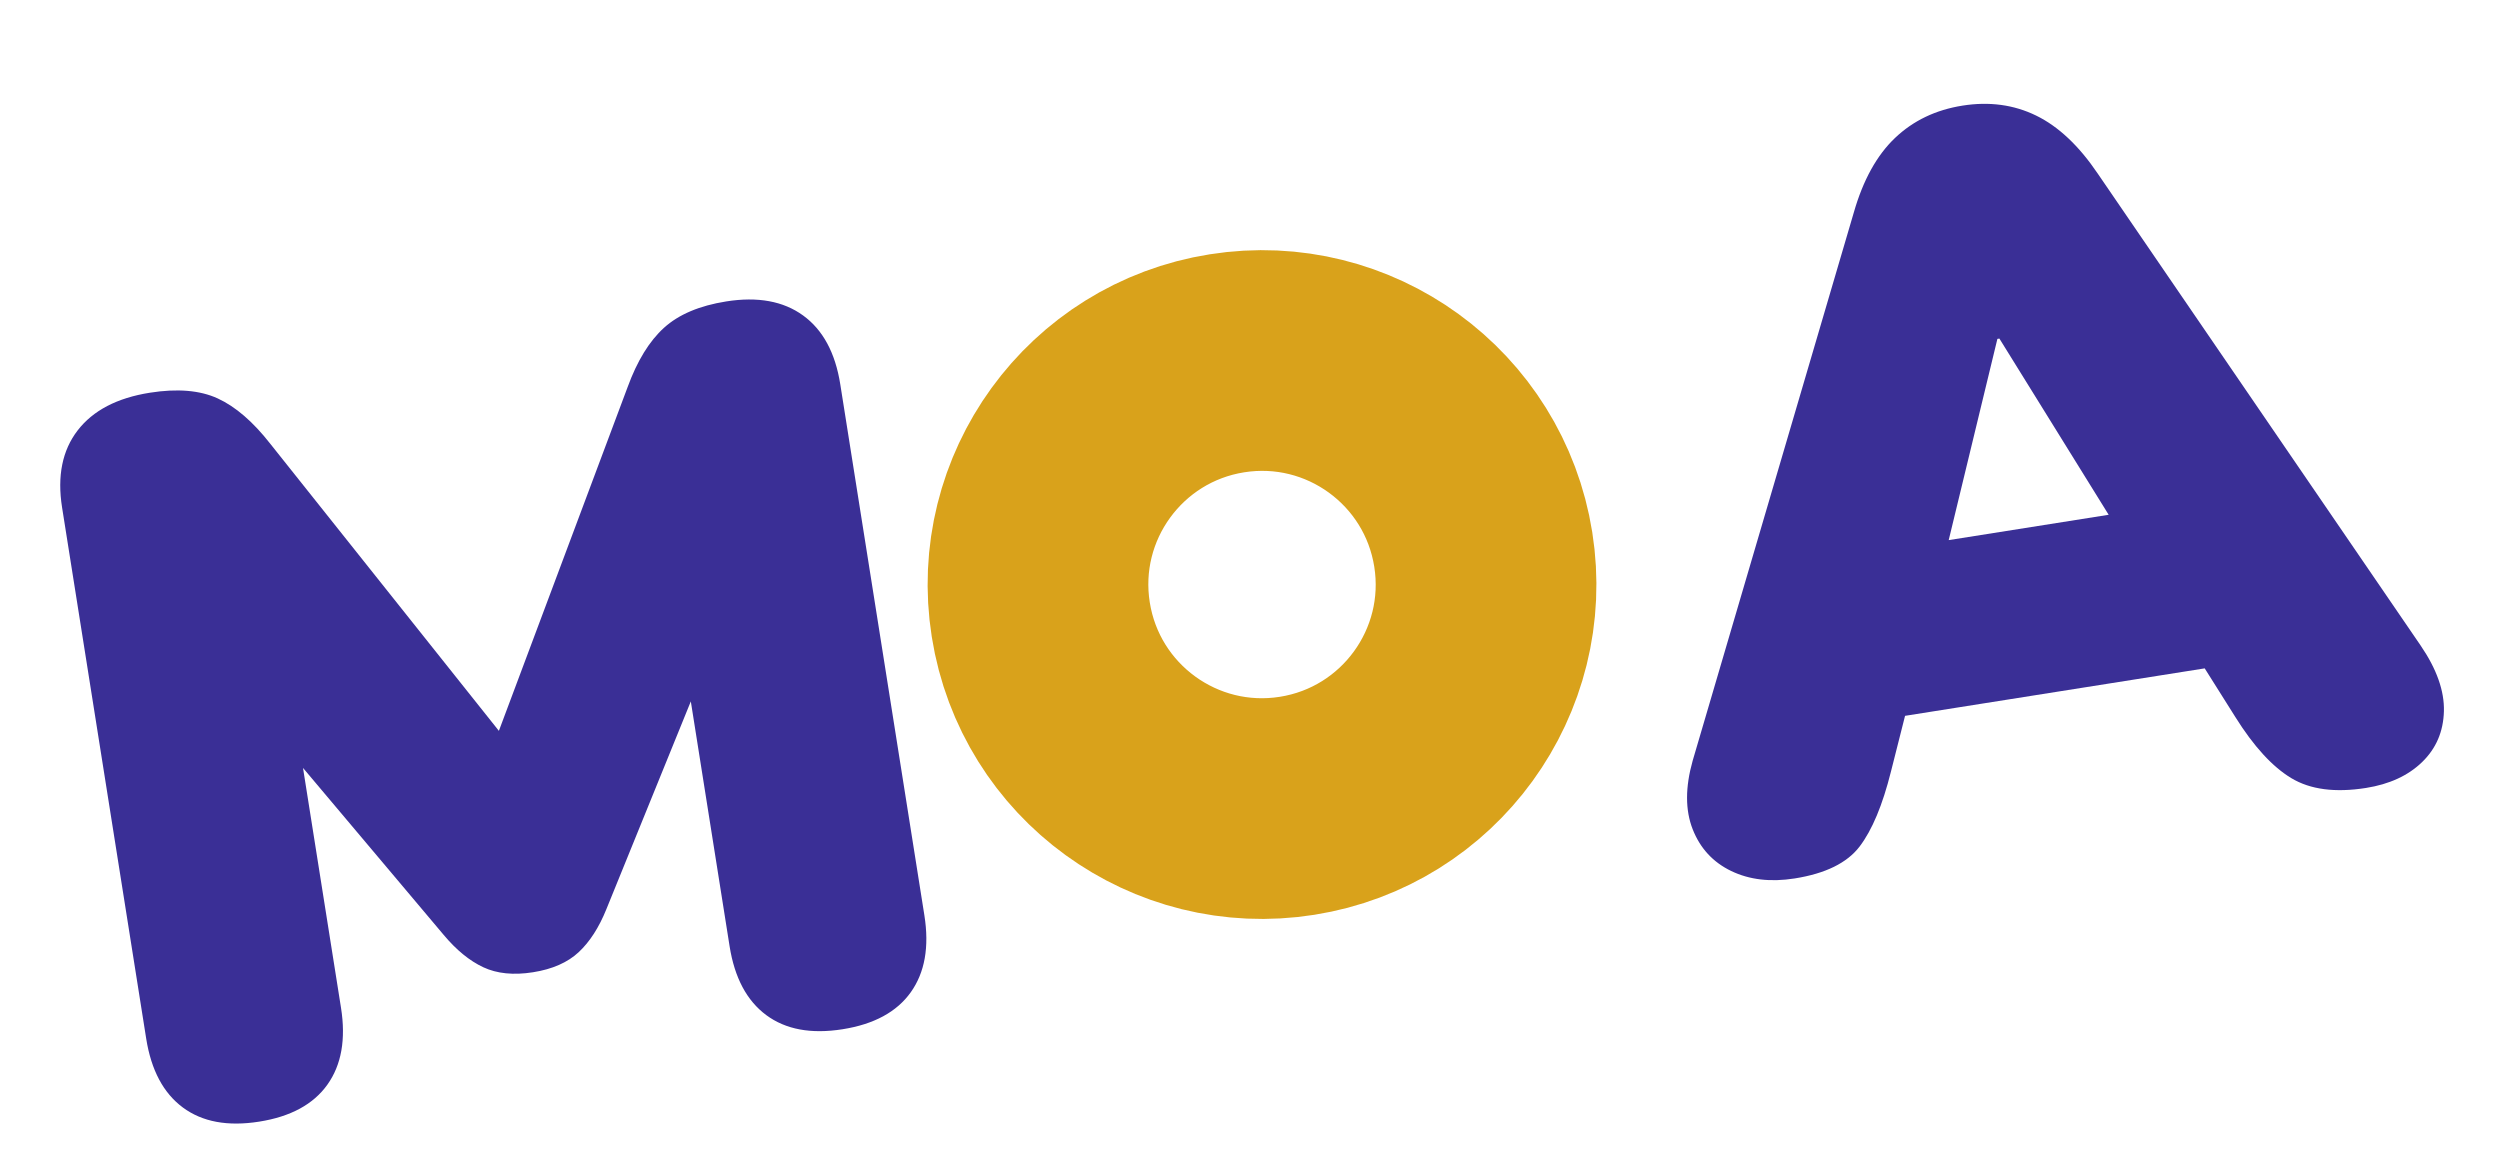
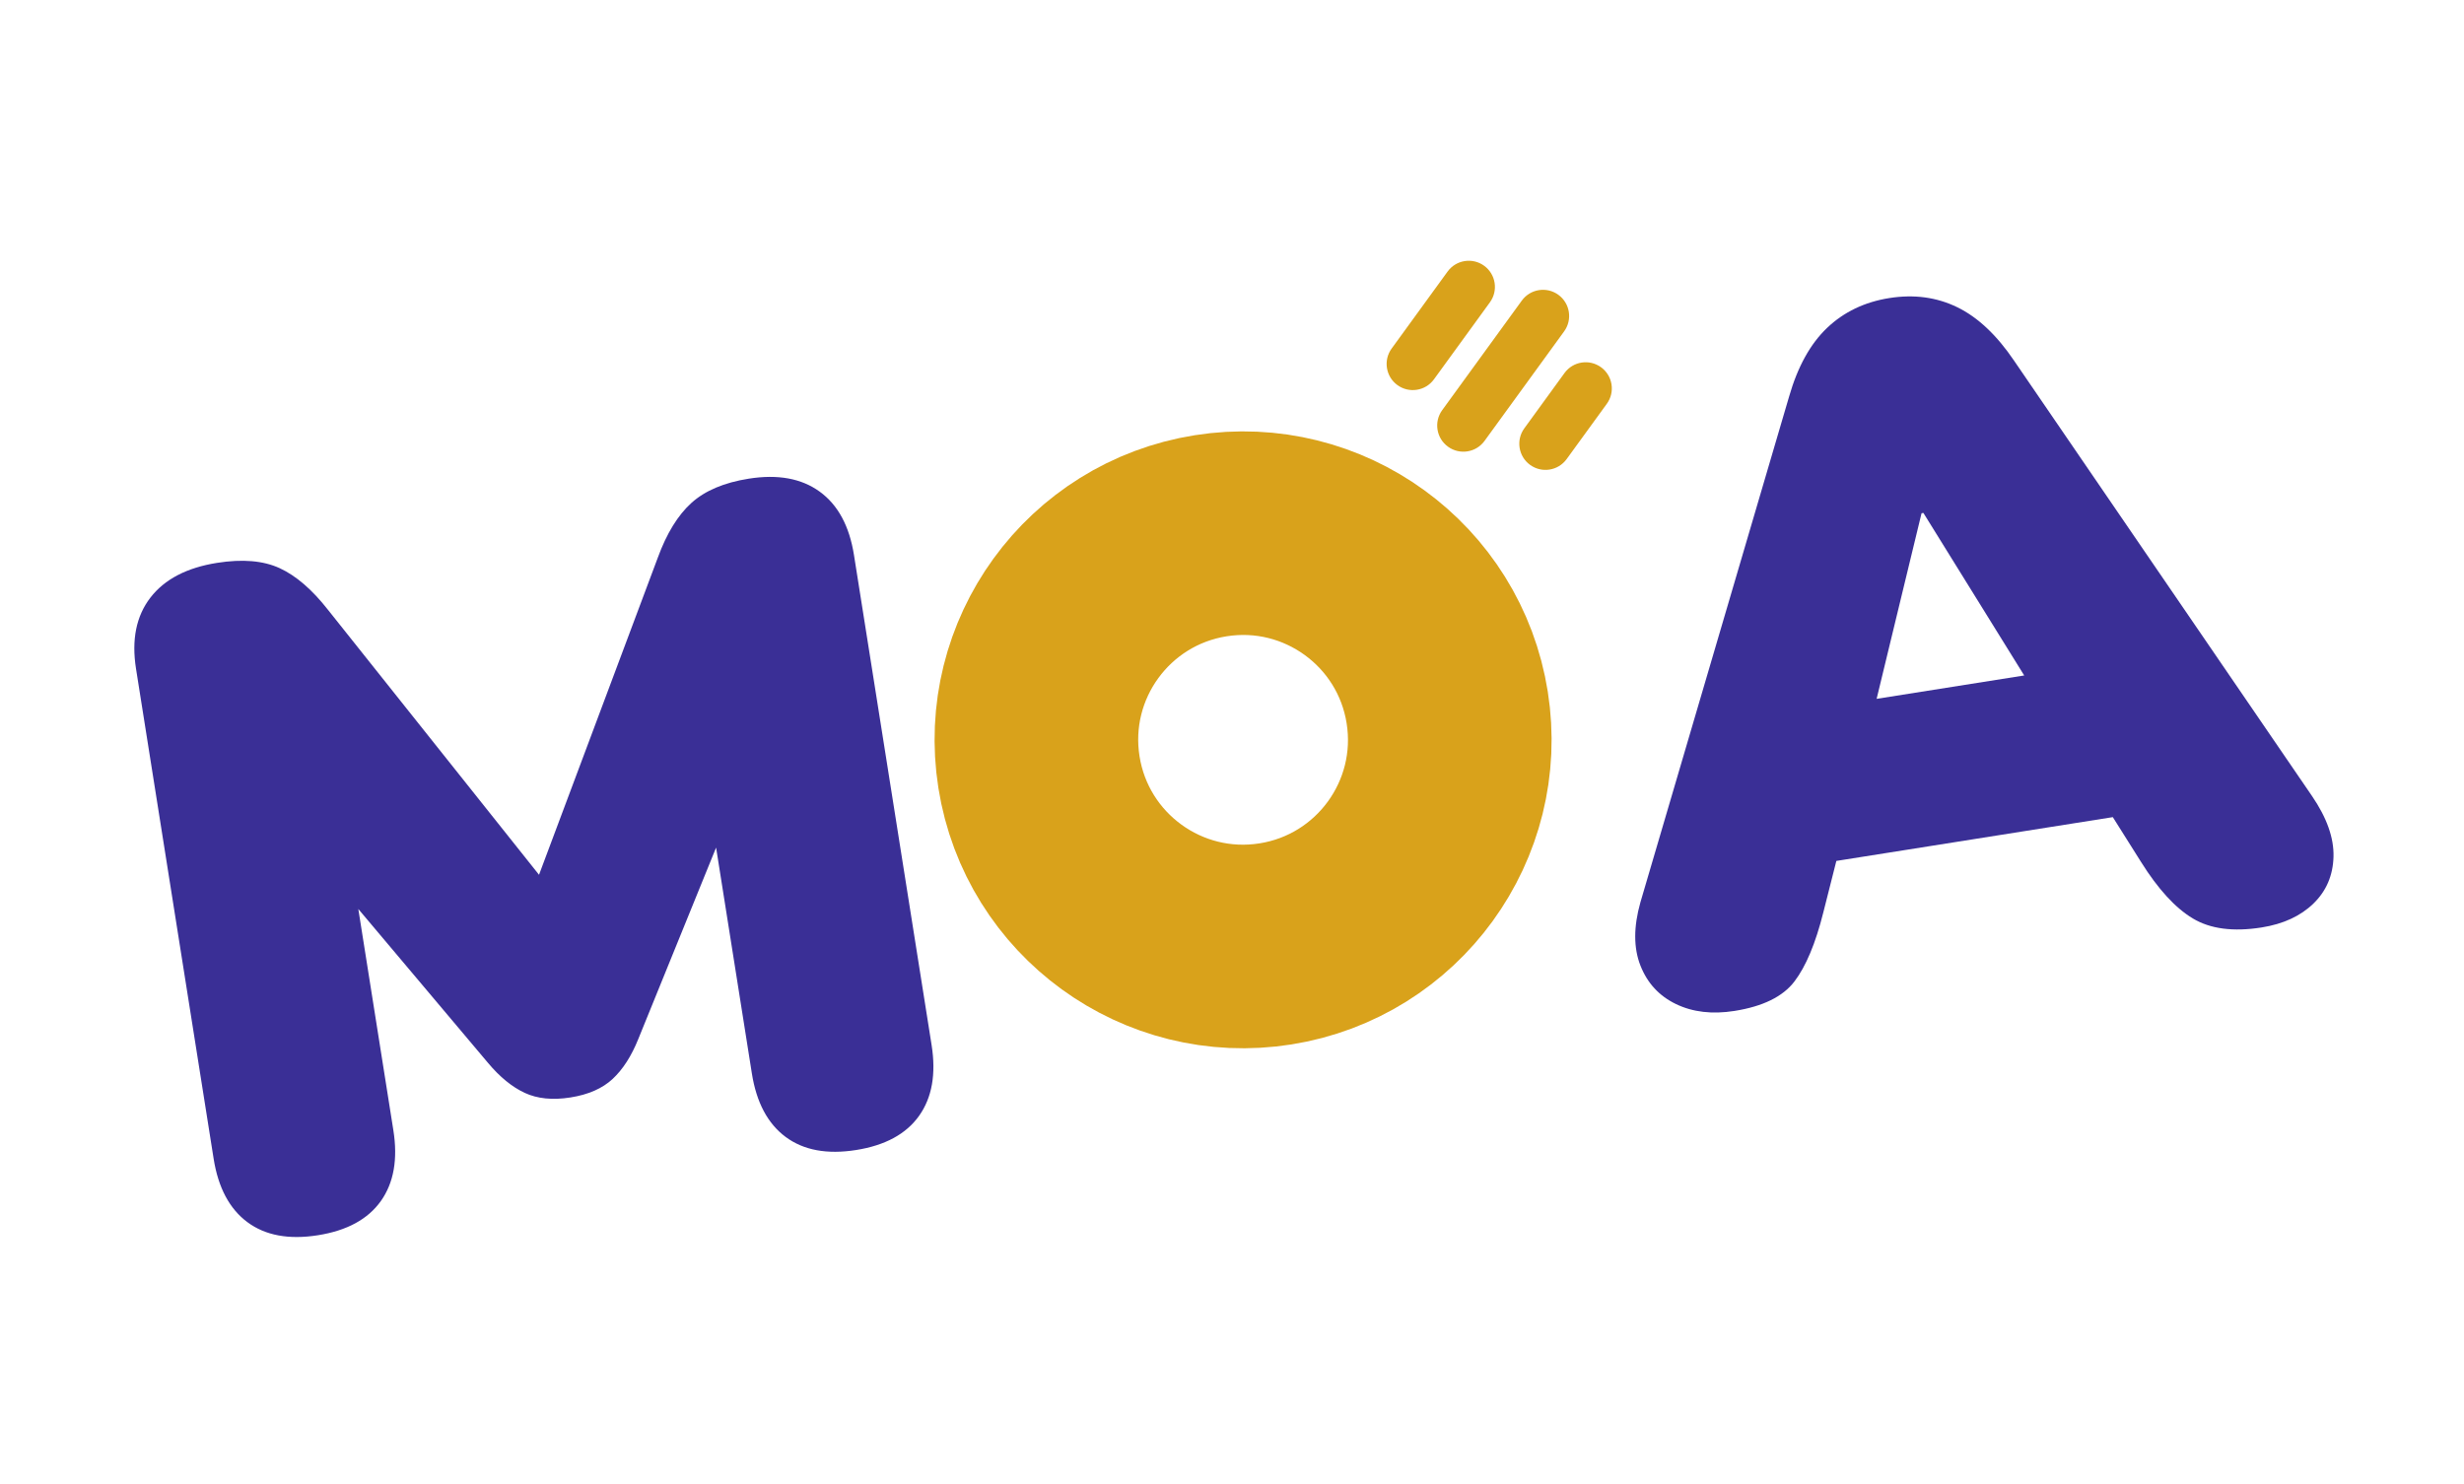
- <svg xmlns="http://www.w3.org/2000/svg" viewBox="0 0 454 213" width="454" height="213">
-   <g transform="translate(227 106.5) rotate(-9)">
+ <svg xmlns="http://www.w3.org/2000/svg" viewBox="0 0 485 292" width="485" height="292">
+   <g transform="translate(242.5 146) rotate(-9)">
    <path d="M156 10Q109 10 84-15.500Q59-41 59-88L59-617Q59-664 86-689.500Q113-715 162-715Q203-715 227-699Q251-683 271-647L467-301L431-301L627-647Q647-683 671.500-699Q696-715 736-715Q783-715 808.500-689.500Q834-664 834-617L834-88Q834-41 809-15.500Q784 10 737 10Q690 10 665-15.500Q640-41 640-88L640-365L660-365L526-143Q511-118 492.500-105.500Q474-93 445-93Q416-93 397.500-105.500Q379-118 364-143L230-365L253-365L253-88Q253-41 228-15.500Q203 10 156 10" transform="translate(-221.72 66.00) scale(0.18462)" fill="#3A2F96" />
    <circle cx="2.21" cy="0" r="40.68" fill="none" stroke="#D9A21B" stroke-width="40.08" />
    <path d="M105 10Q69 10 44.500-7Q20-24 13.500-53.500Q7-83 24-120L265-628Q286-673 316.500-694Q347-715 387-715Q427-715 457-694Q487-673 508-628L749-120Q767-82 761.500-52.500Q756-23 732.500-6.500Q709 10 674 10Q628 10 603-11Q578-32 558-79L510-191L590-131L183-131L263-191L215-79Q195-32 173-11Q151 10 105 10M387-483L385-483L283-238L253-295L520-295L490-238" transform="translate(70.01 66.00) scale(0.18462)" fill="#3A2F96" />
+     <g transform="translate(64.14 -63.76) rotate(45)">
+       <rect x="-20.33" y="-14.52" width="10.30" height="29.04" rx="5.15" fill="#D9A21B" />
+       <rect x="-5.15" y="-18.48" width="10.30" height="36.96" rx="5.15" fill="#D9A21B" />
+       <rect x="10.03" y="-11.88" width="10.30" height="23.76" rx="5.15" fill="#D9A21B" />
+     </g>
  </g>
</svg>
